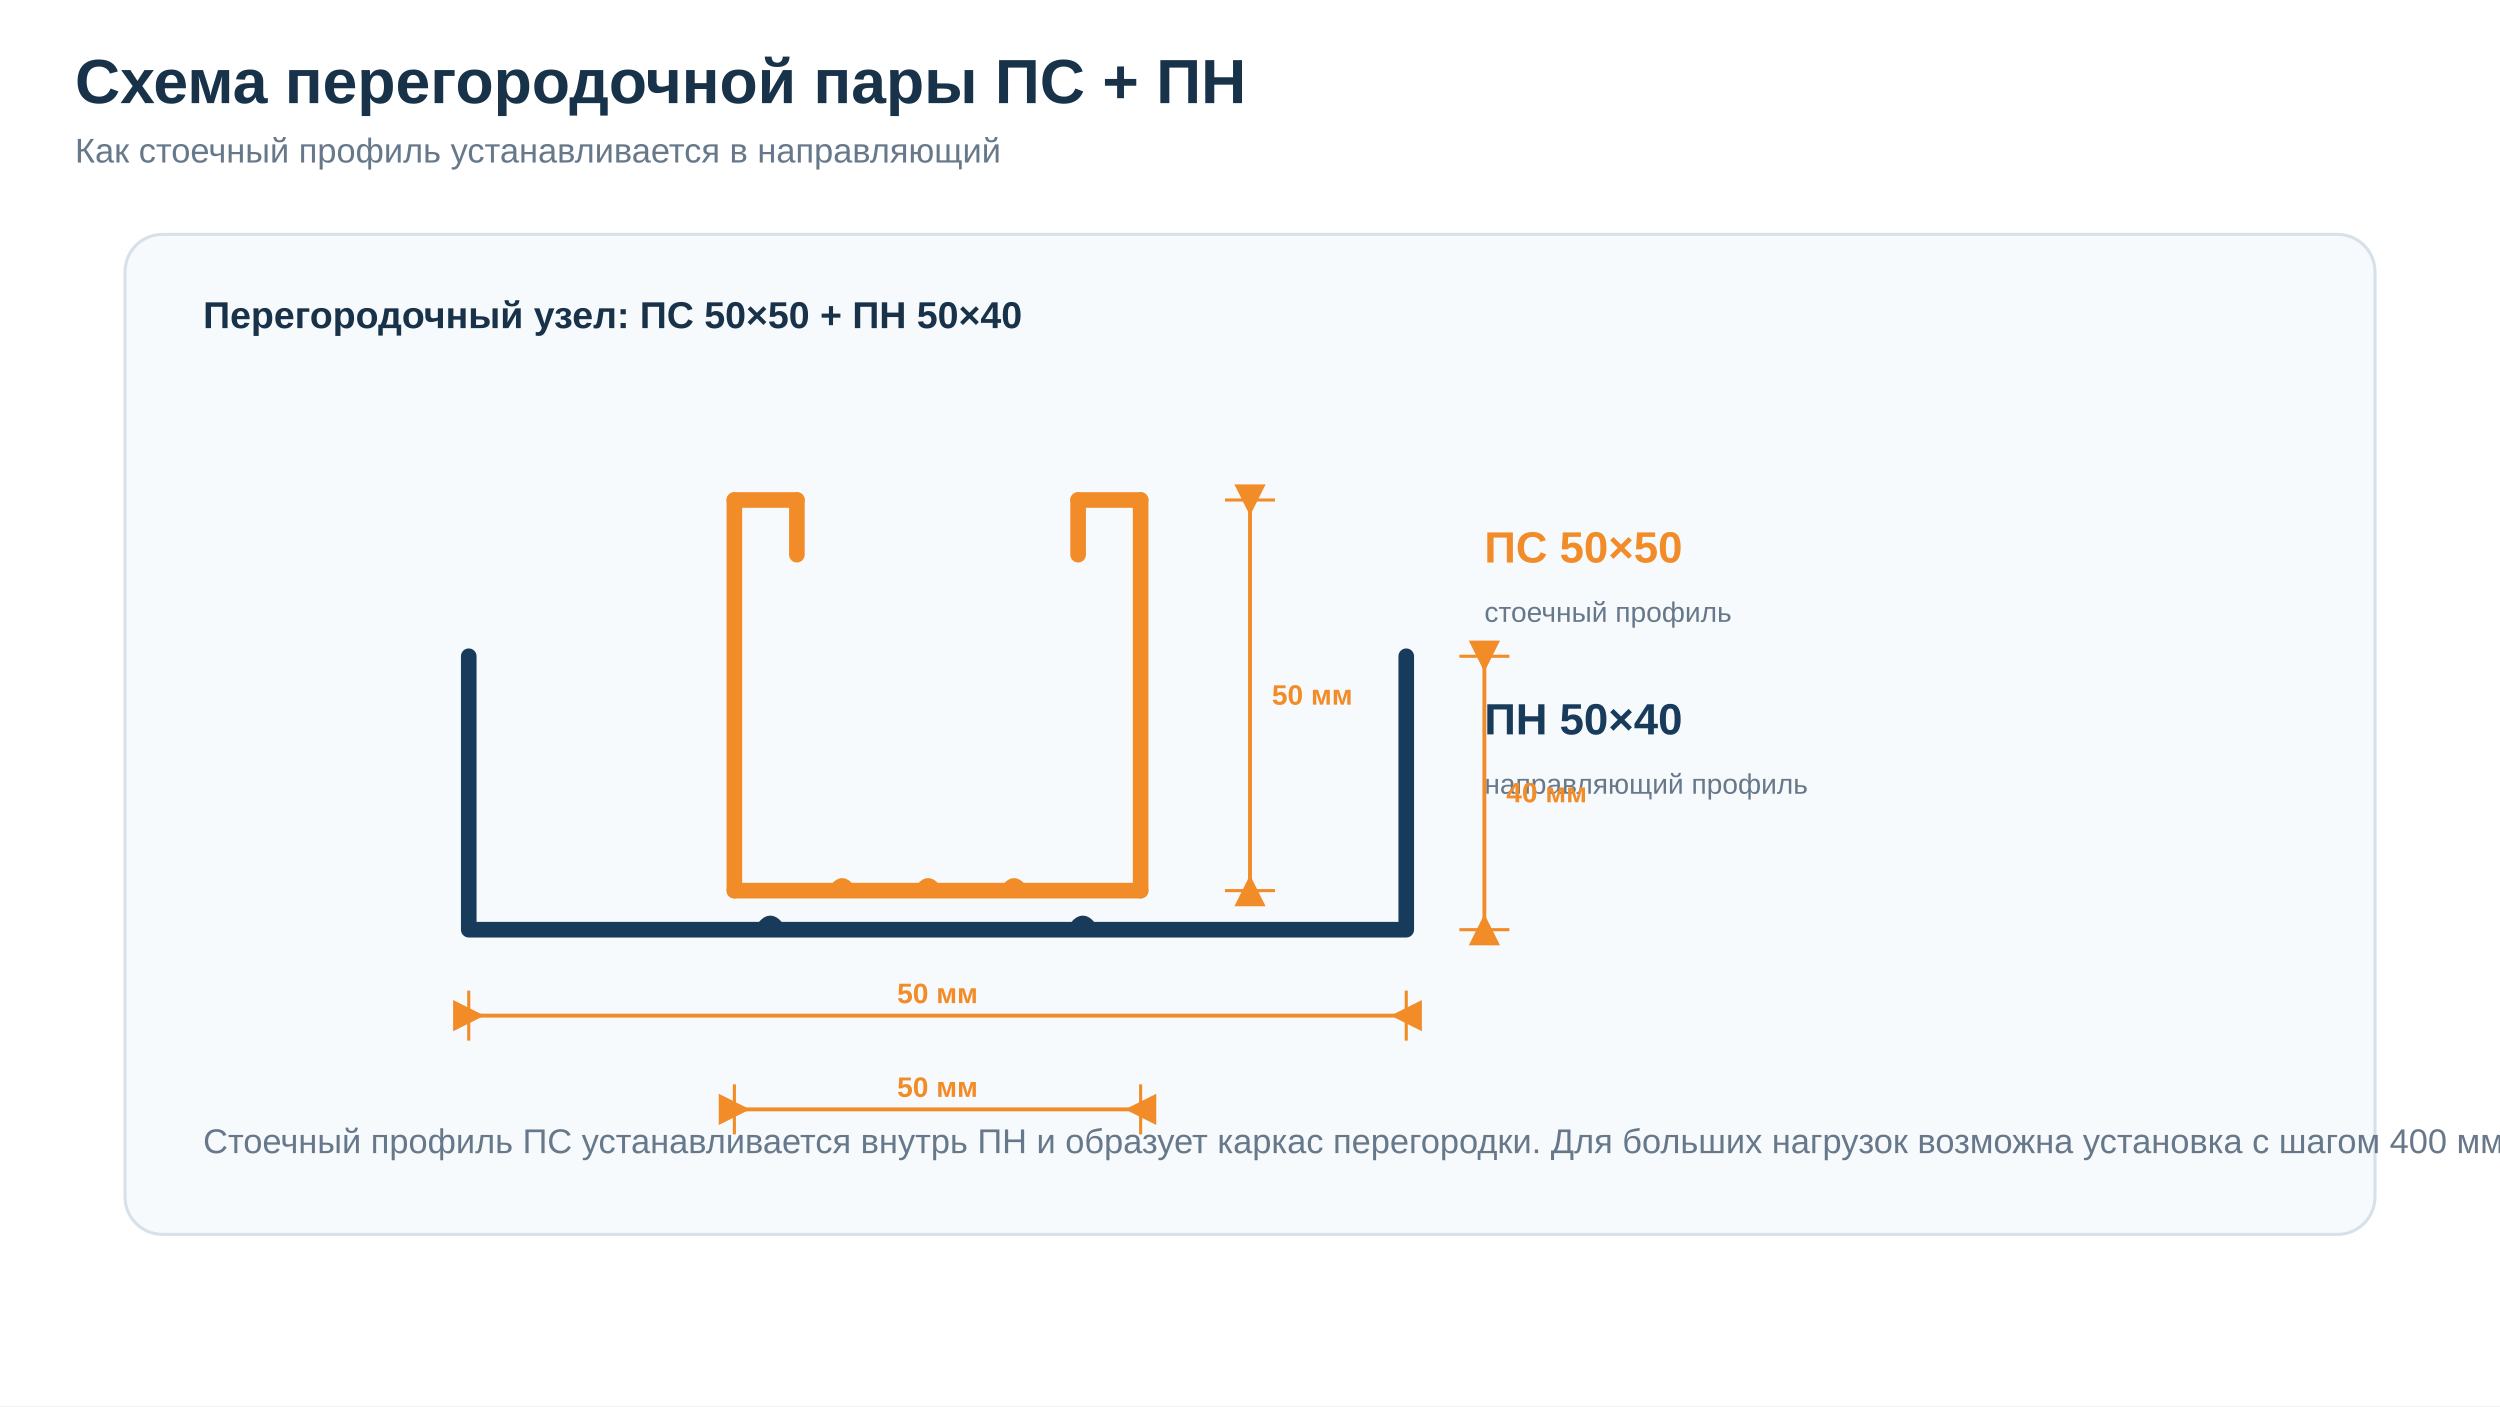
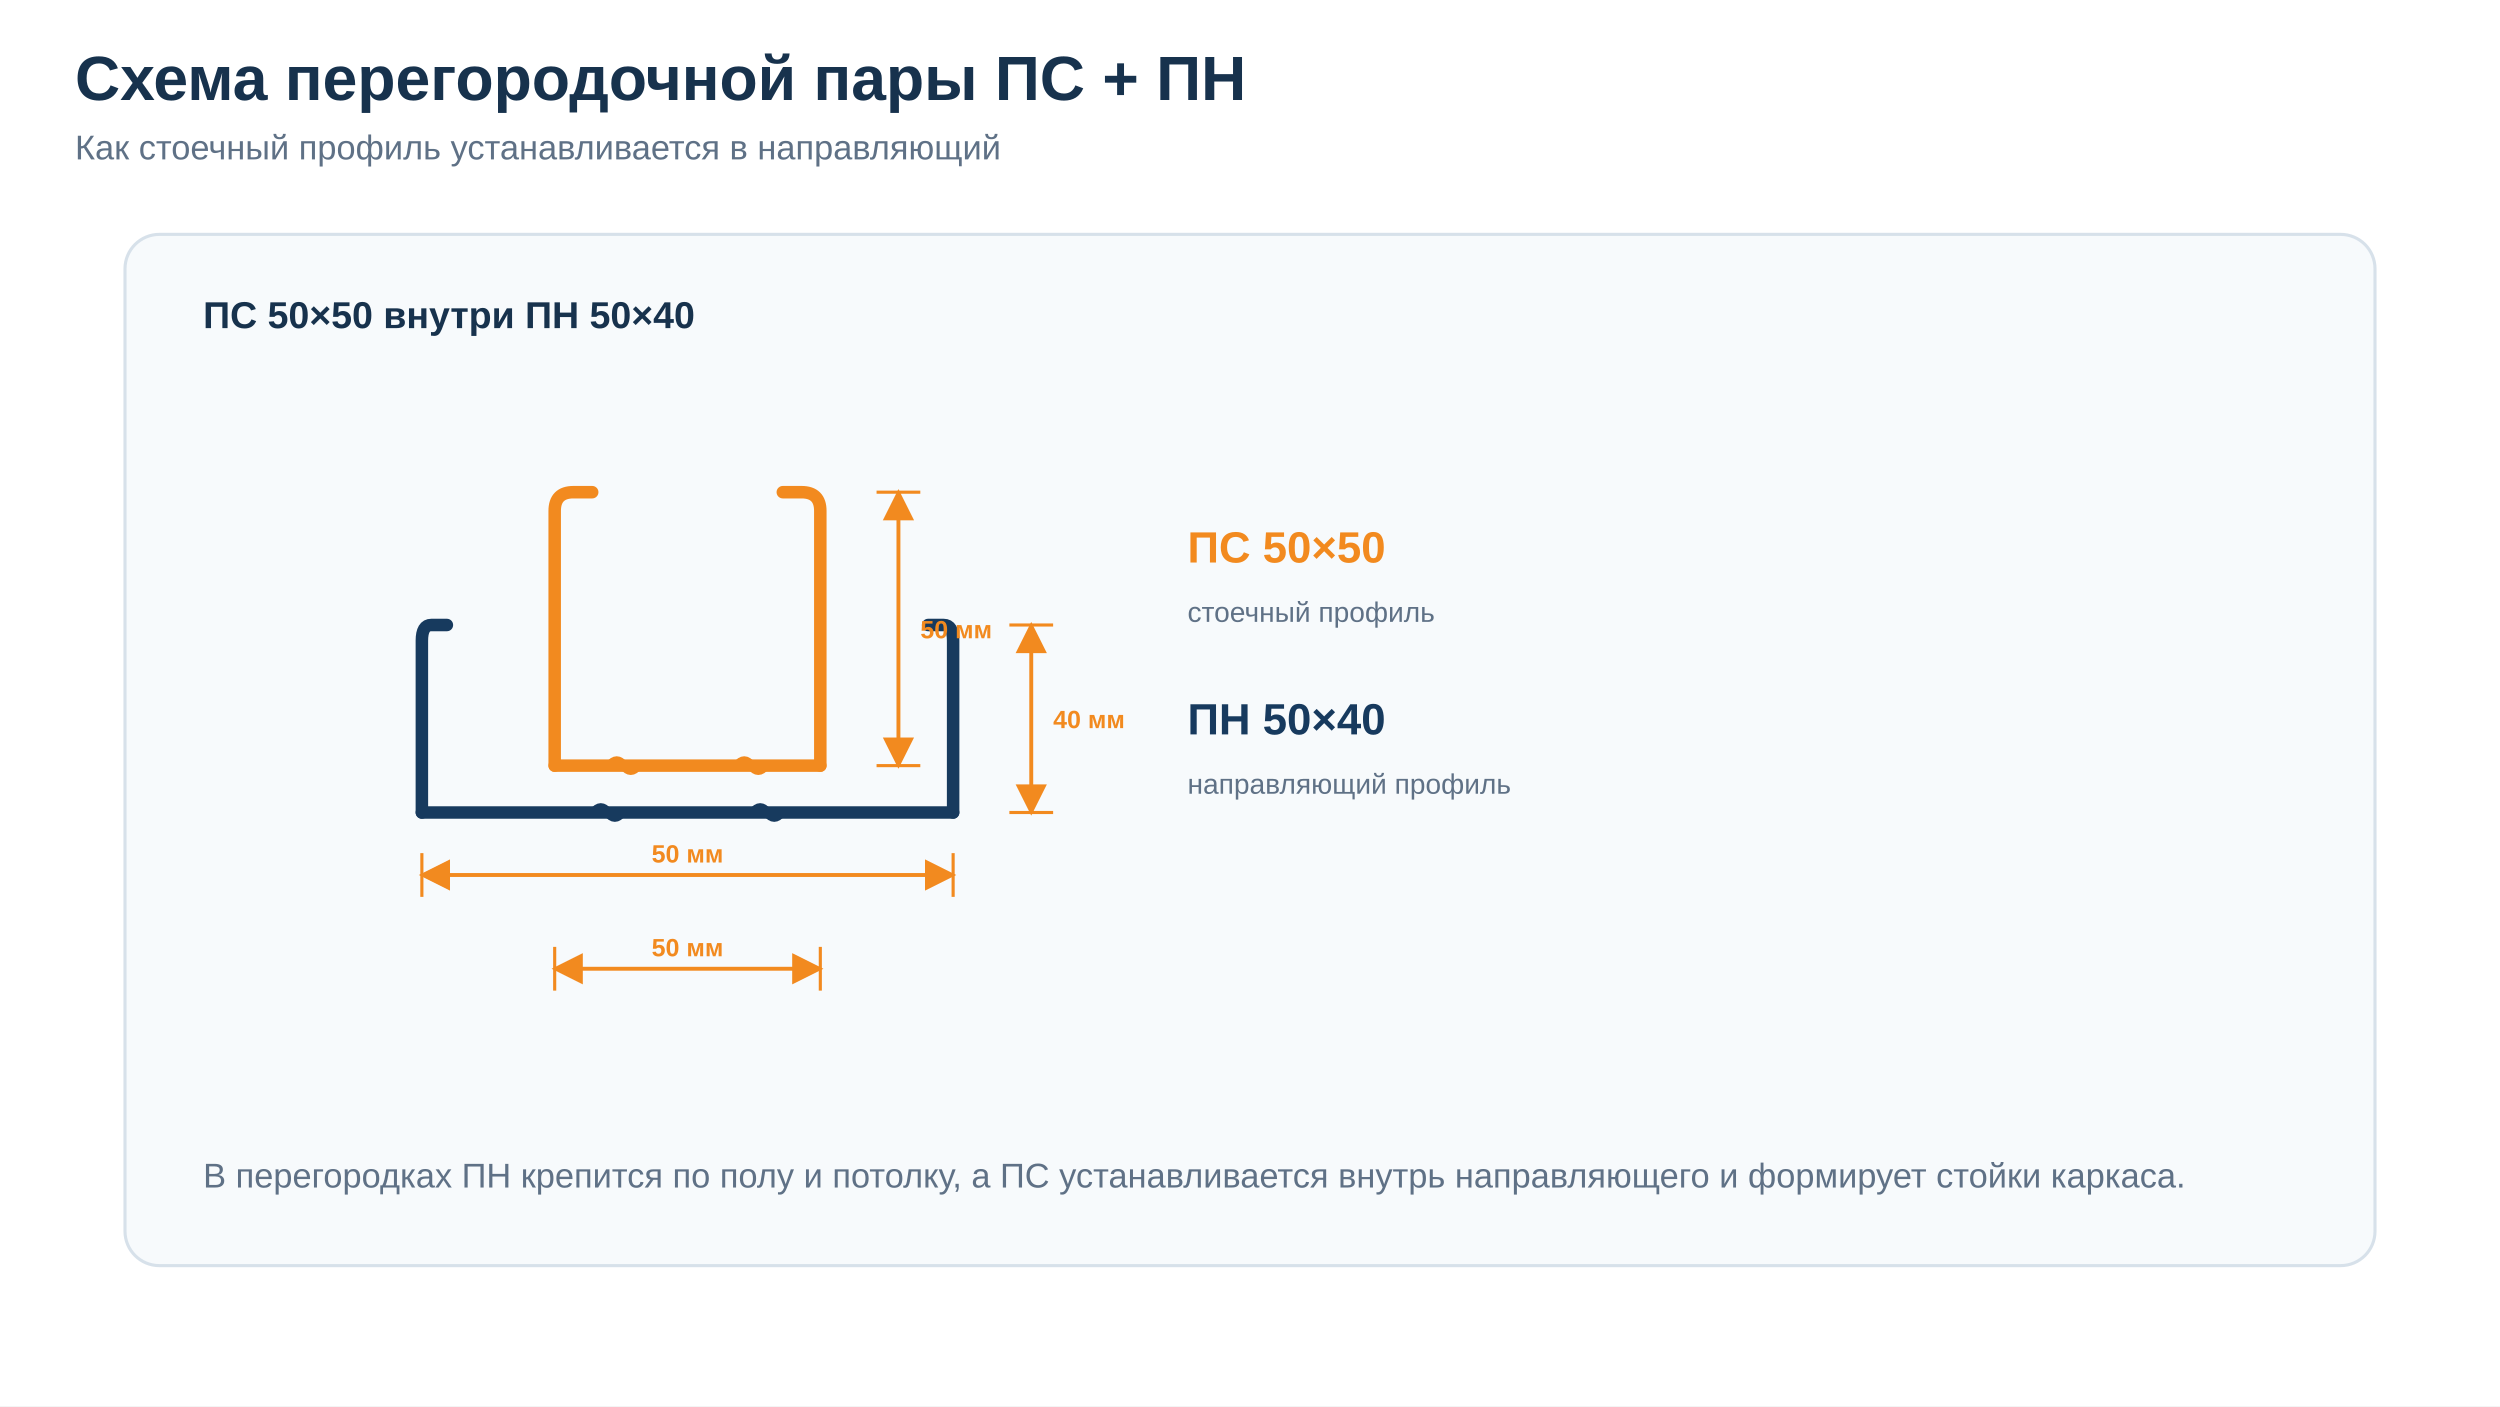
<svg xmlns="http://www.w3.org/2000/svg" width="1600" height="900" viewBox="0 0 1600 900">
-   <rect width="1600" height="900" fill="#ffffff" />
+   <rect width="100%" height="100%" fill="#ffffff" />
  <defs>
-     <marker id="arr" markerWidth="8" markerHeight="8" refX="4" refY="4" orient="auto">
-       <path d="M0,4 L8,0 L8,8 Z" fill="#f28c28" />
-     </marker>
-     <marker id="arrS" markerWidth="8" markerHeight="8" refX="4" refY="4" orient="auto">
-       <path d="M8,4 L0,0 L0,8 Z" fill="#f28c28" />
+     <marker id="arrowEnd" viewBox="0 0 10 10" refX="9" refY="5" markerWidth="8" markerHeight="8" orient="auto-start-reverse">
+       <path d="M 0 0 L 10 5 L 0 10 z" fill="#f28a1f" />
    </marker>
  </defs>
-   <text x="48" y="66" fill="#18324a" font-family="Arial" font-size="40" font-weight="700" text-anchor="start">Схема перегородочной пары ПС + ПН</text>
-   <text x="48" y="104" fill="#66788a" font-family="Arial" font-size="22" font-weight="400" text-anchor="start">Как стоечный профиль устанавливается в направляющий</text>
-   <rect x="80" y="150" width="1440" height="640" rx="24" fill="#f7fafc" stroke="#d7e1ea" stroke-width="2" />
-   <text x="130" y="210" fill="#18324a" font-family="Arial" font-size="24" font-weight="700" text-anchor="start">Перегородочный узел: ПС 50×50 + ПН 50×40</text>
-   <path d="M 300 420 V 595 H 900 V 420" fill="none" stroke="#183b5b" stroke-width="10" stroke-linecap="round" stroke-linejoin="round" />
-   <path d="M 486 595 q 7 -12 14 0" fill="none" stroke="#183b5b" stroke-width="6" stroke-linecap="round" />
-   <path d="M 686 595 q 7 -12 14 0" fill="none" stroke="#183b5b" stroke-width="6" stroke-linecap="round" />
-   <line x1="470" y1="320" x2="470" y2="570" stroke="#f28c28" stroke-width="10" stroke-linecap="round" />
-   <line x1="730" y1="320" x2="730" y2="570" stroke="#f28c28" stroke-width="10" stroke-linecap="round" />
-   <line x1="470" y1="570" x2="730" y2="570" stroke="#f28c28" stroke-width="10" stroke-linecap="round" />
-   <line x1="470" y1="320" x2="510" y2="320" stroke="#f28c28" stroke-width="10" stroke-linecap="round" />
-   <line x1="690" y1="320" x2="730" y2="320" stroke="#f28c28" stroke-width="10" stroke-linecap="round" />
-   <line x1="510" y1="320" x2="510" y2="355" stroke="#f28c28" stroke-width="10" stroke-linecap="round" />
-   <line x1="690" y1="320" x2="690" y2="355" stroke="#f28c28" stroke-width="10" stroke-linecap="round" />
-   <path d="M 533 570 q 6 -10 12 0" fill="none" stroke="#f28c28" stroke-width="6" stroke-linecap="round" />
-   <path d="M 588 570 q 6 -10 12 0" fill="none" stroke="#f28c28" stroke-width="6" stroke-linecap="round" />
-   <path d="M 643 570 q 6 -10 12 0" fill="none" stroke="#f28c28" stroke-width="6" stroke-linecap="round" />
-   <text x="950" y="360" fill="#f28c28" font-family="Arial" font-size="28" font-weight="700" text-anchor="start">ПС 50×50</text>
-   <text x="950" y="398" fill="#66788a" font-family="Arial" font-size="18" font-weight="400" text-anchor="start">стоечный профиль</text>
-   <text x="950" y="470" fill="#183b5b" font-family="Arial" font-size="28" font-weight="700" text-anchor="start">ПН 50×40</text>
-   <text x="950" y="508" fill="#66788a" font-family="Arial" font-size="18" font-weight="400" text-anchor="start">направляющий профиль</text>
-   <line x1="300" y1="634" x2="300" y2="666" stroke="#f28c28" stroke-width="2" />
-   <line x1="900" y1="634" x2="900" y2="666" stroke="#f28c28" stroke-width="2" />
-   <line x1="300" y1="650" x2="900" y2="650" stroke="#f28c28" stroke-width="2.5" marker-start="url(#arrS)" marker-end="url(#arr)" />
-   <text x="600.0" y="642" fill="#f28c28" font-family="Arial" font-size="18" font-weight="700" text-anchor="middle">50 мм</text>
-   <line x1="934" y1="420" x2="966" y2="420" stroke="#f28c28" stroke-width="2" />
-   <line x1="934" y1="595" x2="966" y2="595" stroke="#f28c28" stroke-width="2" />
-   <line x1="950" y1="420" x2="950" y2="595" stroke="#f28c28" stroke-width="2.5" marker-start="url(#arrS)" marker-end="url(#arr)" />
-   <text x="964" y="513.5" fill="#f28c28" font-family="Arial" font-size="18" font-weight="700" text-anchor="start">40 мм</text>
-   <line x1="470" y1="694" x2="470" y2="726" stroke="#f28c28" stroke-width="2" />
-   <line x1="730" y1="694" x2="730" y2="726" stroke="#f28c28" stroke-width="2" />
-   <line x1="470" y1="710" x2="730" y2="710" stroke="#f28c28" stroke-width="2.5" marker-start="url(#arrS)" marker-end="url(#arr)" />
-   <text x="600.0" y="702" fill="#f28c28" font-family="Arial" font-size="18" font-weight="700" text-anchor="middle">50 мм</text>
-   <line x1="784" y1="320" x2="816" y2="320" stroke="#f28c28" stroke-width="2" />
-   <line x1="784" y1="570" x2="816" y2="570" stroke="#f28c28" stroke-width="2" />
-   <line x1="800" y1="320" x2="800" y2="570" stroke="#f28c28" stroke-width="2.5" marker-start="url(#arrS)" marker-end="url(#arr)" />
-   <text x="814" y="451.0" fill="#f28c28" font-family="Arial" font-size="18" font-weight="700" text-anchor="start">50 мм</text>
-   <text x="130" y="738" fill="#66788a" font-family="Arial" font-size="22" font-weight="400" text-anchor="start">Стоечный профиль ПС устанавливается внутрь ПН и образует каркас перегородки. Для больших нагрузок возможна установка с шагом 400 мм или усиление стойки.</text>
+   <text x="48" y="64" fill="#17324d" font-family="Arial" font-size="40" font-weight="700" text-anchor="start">Схема перегородочной пары ПС + ПН</text>
+   <text x="48" y="102" fill="#5f7186" font-family="Arial" font-size="22" font-weight="400" text-anchor="start">Как стоечный профиль устанавливается в направляющий</text>
+   <rect x="80" y="150" width="1440" height="660" rx="22" fill="#f7fafc" stroke="#d7e1ea" stroke-width="2" />
+   <text x="130" y="210" fill="#17324d" font-family="Arial" font-size="24" font-weight="700" text-anchor="start">ПС 50×50 внутри ПН 50×40</text>
+   <path d="M 286 400 H 276 Q 270 400 270 410 V 520" fill="none" stroke="#173a5e" stroke-width="8" stroke-linecap="round" stroke-linejoin="round" />
+   <path d="M 594 400 H 604 Q 610 400 610 410 V 520" fill="none" stroke="#173a5e" stroke-width="8" stroke-linecap="round" stroke-linejoin="round" />
+   <line x1="270" y1="520" x2="610" y2="520" stroke="#173a5e" stroke-width="8" stroke-linecap="round" />
+   <path d="M 380.0 520 q 4.5 -6 9.0 0 q 4.5 6 9.0 0" fill="none" stroke="#173a5e" stroke-width="6" stroke-linecap="round" />
+   <path d="M 482.0 520 q 4.5 -6 9.0 0 q 4.5 6 9.0 0" fill="none" stroke="#173a5e" stroke-width="6" stroke-linecap="round" />
+   <path d="M 379 315 H 367 Q 355 315 355 327 V 490" fill="none" stroke="#f28a1f" stroke-width="8" stroke-linecap="round" stroke-linejoin="round" />
+   <path d="M 501 315 H 513 Q 525 315 525 327 V 490" fill="none" stroke="#f28a1f" stroke-width="8" stroke-linecap="round" stroke-linejoin="round" />
+   <line x1="355" y1="490" x2="525" y2="490" stroke="#f28a1f" stroke-width="8" stroke-linecap="round" />
+   <path d="M 390.2 490 q 4.5 -6 9.0 0 q 4.5 6 9.0 0" fill="none" stroke="#f28a1f" stroke-width="6" stroke-linecap="round" />
+   <path d="M 471.8 490 q 4.5 -6 9.0 0 q 4.5 6 9.0 0" fill="none" stroke="#f28a1f" stroke-width="6" stroke-linecap="round" />
+   <text x="760" y="360" fill="#f28a1f" font-family="Arial" font-size="28" font-weight="700" text-anchor="start">ПС 50×50</text>
+   <text x="760" y="398" fill="#5f7186" font-family="Arial" font-size="18" font-weight="400" text-anchor="start">стоечный профиль</text>
+   <text x="760" y="470" fill="#173a5e" font-family="Arial" font-size="28" font-weight="700" text-anchor="start">ПН 50×40</text>
+   <text x="760" y="508" fill="#5f7186" font-family="Arial" font-size="18" font-weight="400" text-anchor="start">направляющий профиль</text>
+   <line x1="270" y1="560" x2="610" y2="560" stroke="#f28a1f" stroke-width="2.5" marker-start="url(#arrowEnd)" marker-end="url(#arrowEnd)" />
+   <line x1="270" y1="546" x2="270" y2="574" stroke="#f28a1f" stroke-width="2" />
+   <line x1="610" y1="546" x2="610" y2="574" stroke="#f28a1f" stroke-width="2" />
+   <text x="440.0" y="552" fill="#f28a1f" font-family="Arial" font-size="16" font-weight="700" text-anchor="middle">50 мм</text>
+   <line x1="660" y1="400" x2="660" y2="520" stroke="#f28a1f" stroke-width="2.5" marker-start="url(#arrowEnd)" marker-end="url(#arrowEnd)" />
+   <line x1="646" y1="400" x2="674" y2="400" stroke="#f28a1f" stroke-width="2" />
+   <line x1="646" y1="520" x2="674" y2="520" stroke="#f28a1f" stroke-width="2" />
+   <text x="674" y="466.0" fill="#f28a1f" font-family="Arial" font-size="16" font-weight="700" text-anchor="start">40 мм</text>
+   <line x1="355" y1="620" x2="525" y2="620" stroke="#f28a1f" stroke-width="2.5" marker-start="url(#arrowEnd)" marker-end="url(#arrowEnd)" />
+   <line x1="355" y1="606" x2="355" y2="634" stroke="#f28a1f" stroke-width="2" />
+   <line x1="525" y1="606" x2="525" y2="634" stroke="#f28a1f" stroke-width="2" />
+   <text x="440.0" y="612" fill="#f28a1f" font-family="Arial" font-size="16" font-weight="700" text-anchor="middle">50 мм</text>
+   <line x1="575" y1="315" x2="575" y2="490" stroke="#f28a1f" stroke-width="2.5" marker-start="url(#arrowEnd)" marker-end="url(#arrowEnd)" />
+   <line x1="561" y1="315" x2="589" y2="315" stroke="#f28a1f" stroke-width="2" />
+   <line x1="561" y1="490" x2="589" y2="490" stroke="#f28a1f" stroke-width="2" />
+   <text x="589" y="408.5" fill="#f28a1f" font-family="Arial" font-size="16" font-weight="700" text-anchor="start">50 мм</text>
+   <text x="130" y="760" fill="#5f7186" font-family="Arial" font-size="22" font-weight="400" text-anchor="start">В перегородках ПН крепится по полу и потолку, а ПС устанавливается внутрь направляющего и формирует стойки каркаса.</text>
</svg>
